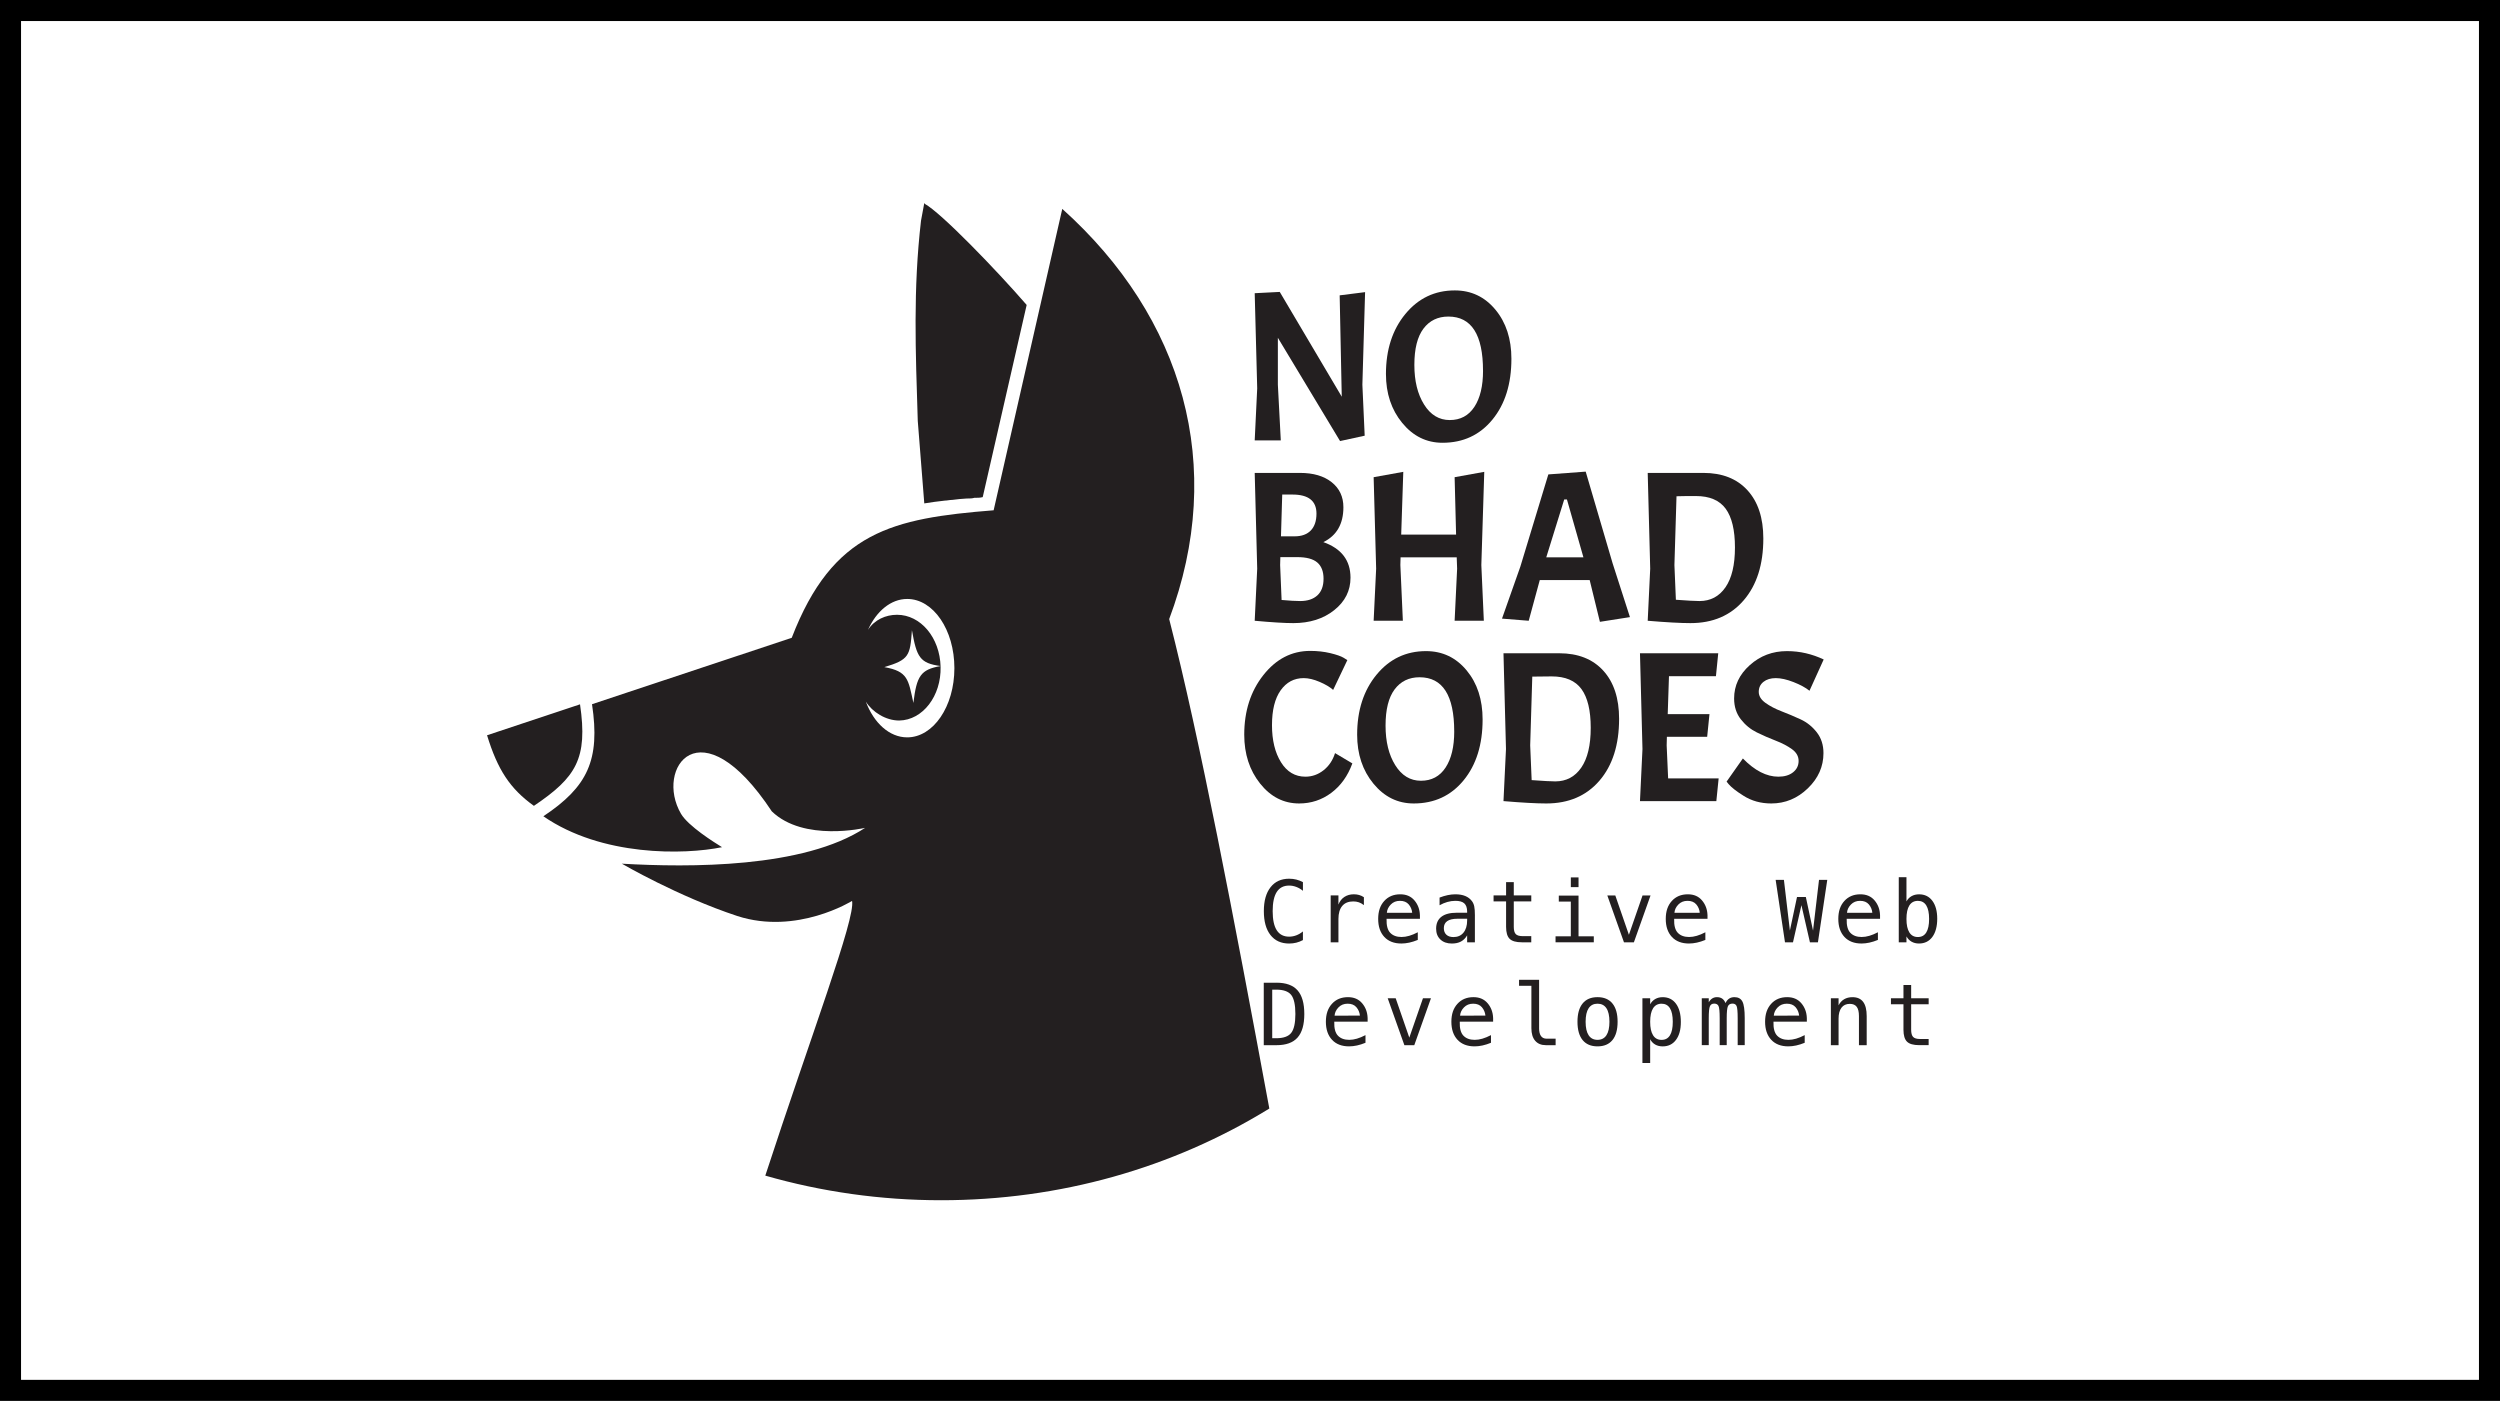
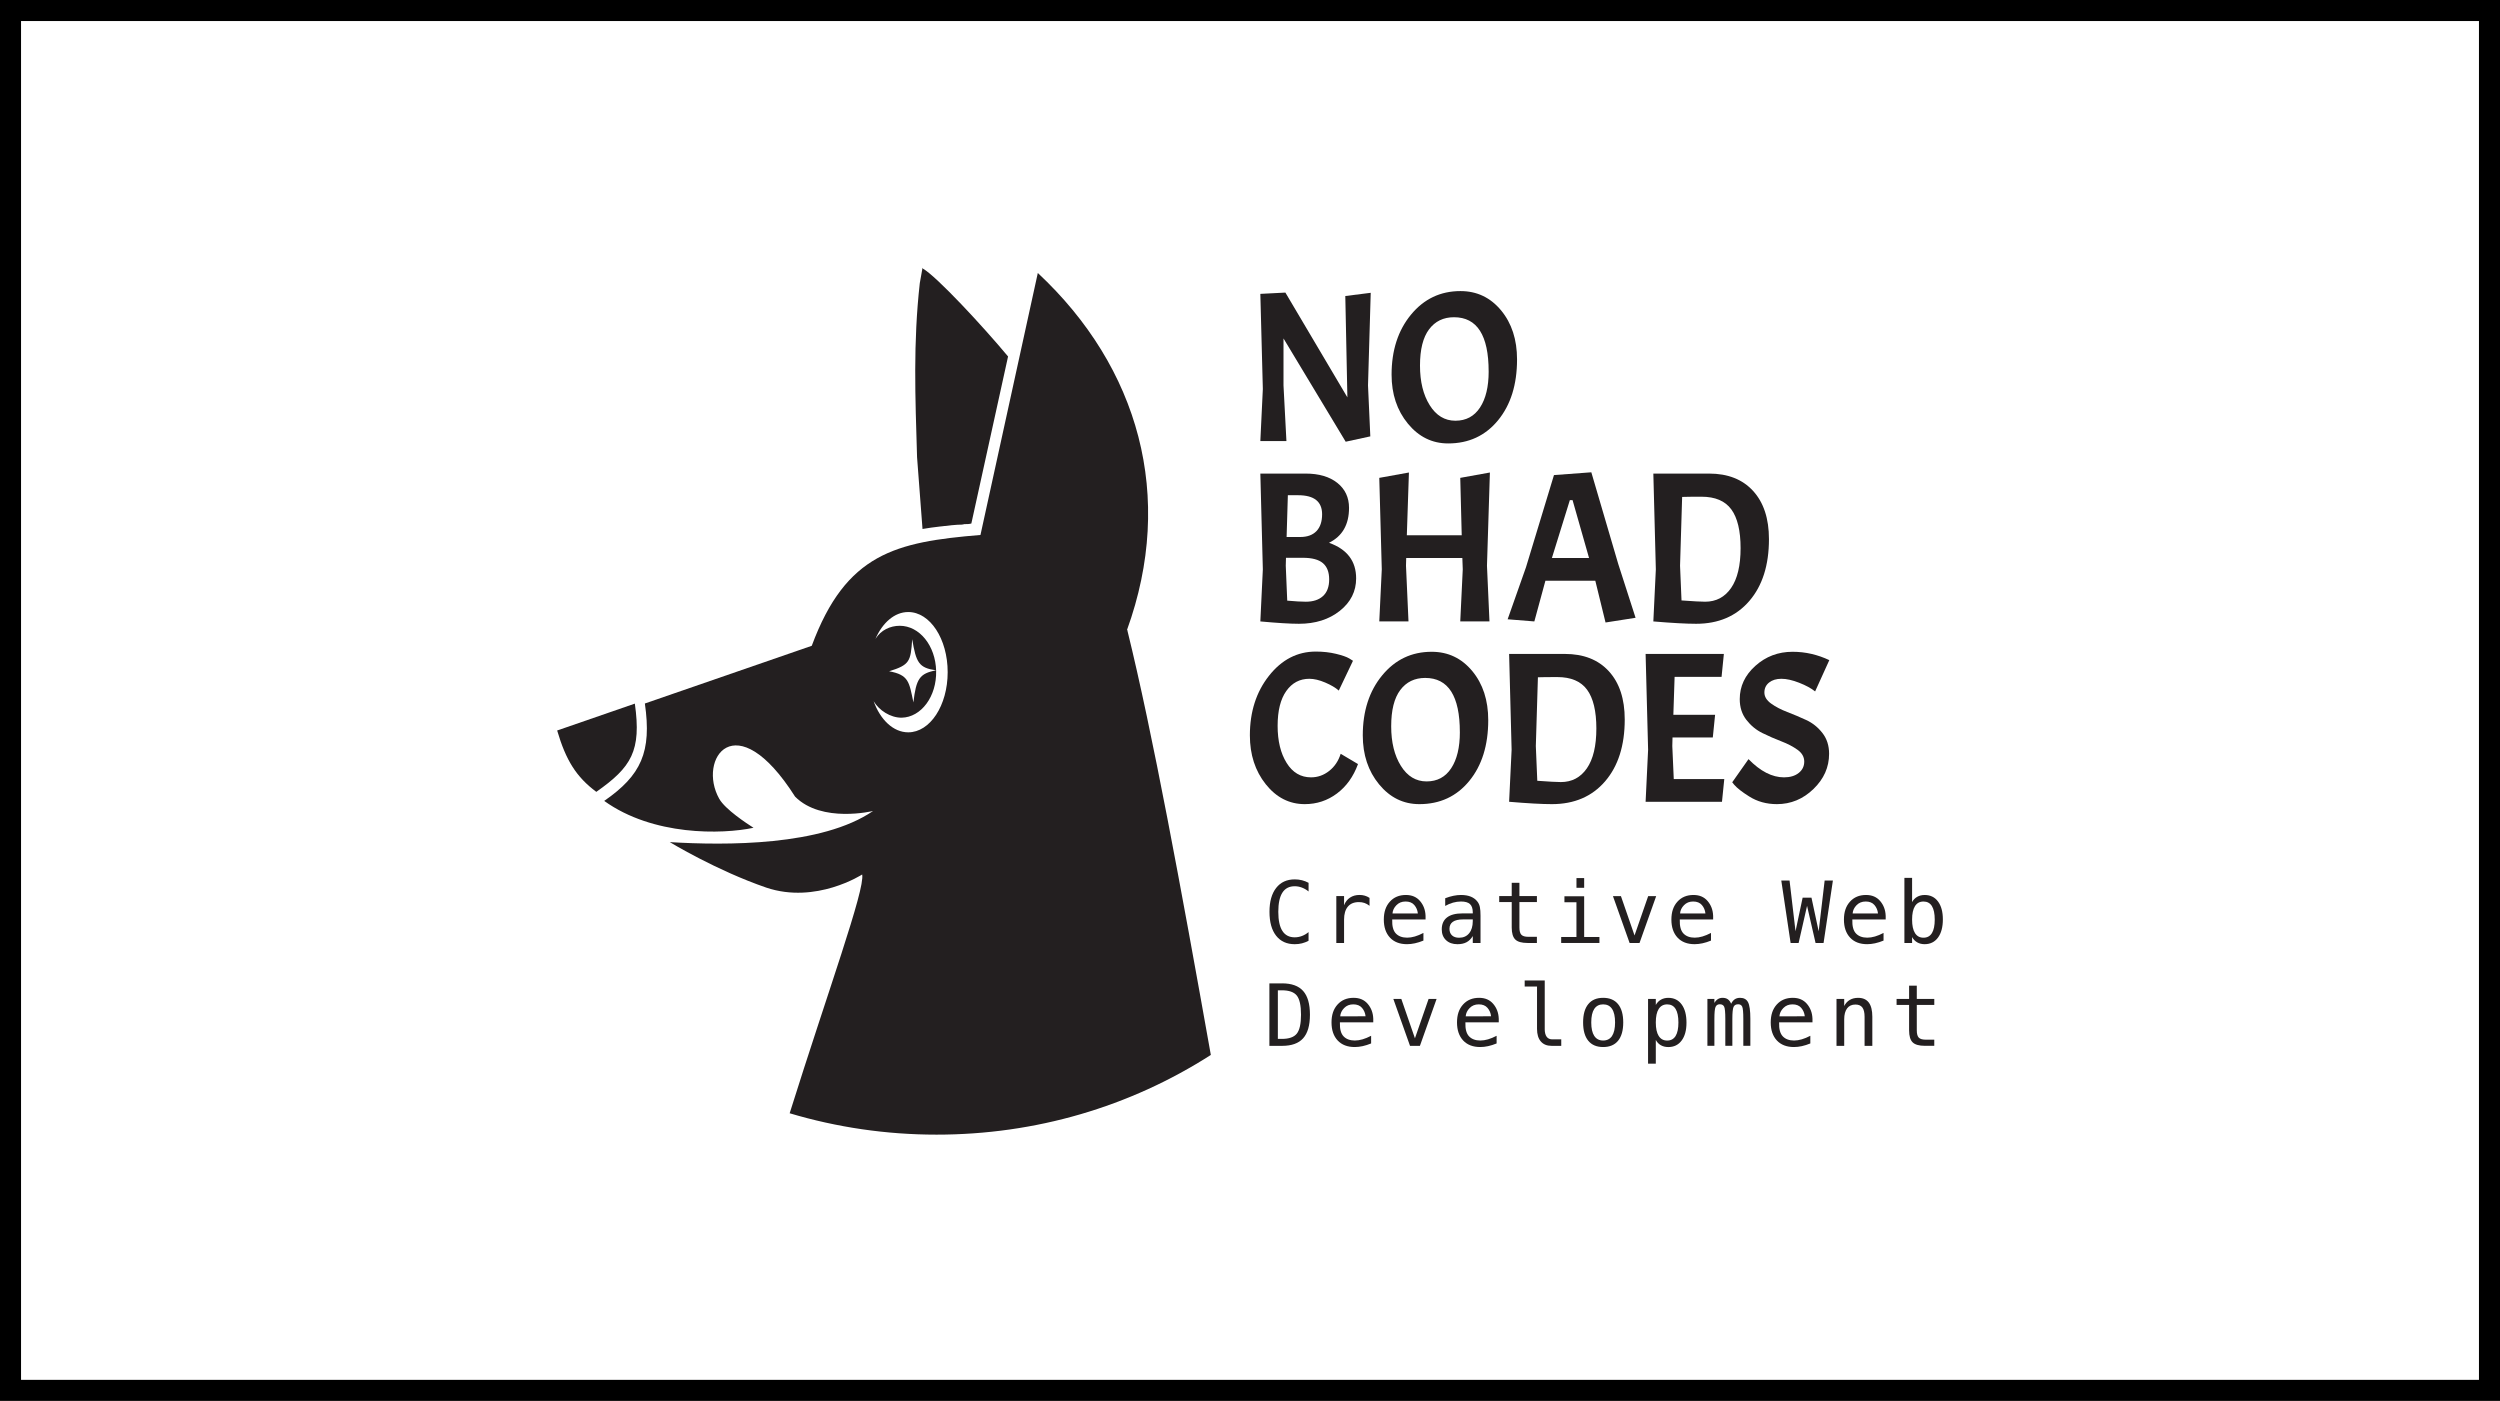
<svg xmlns="http://www.w3.org/2000/svg" width="1069.5" height="599.3" viewBox="0 0 1069.5 599.3">
  <rect id="Card_Outline" x="4.5" y="4.5" width="1060.5" height="590.3" fill="#fff" stroke="#000" stroke-miterlimit="10" stroke-width="9" />
-   <g transform="translate(14.8009 1.0625) scale(0.763895)">
+   <g transform="translate(17.211 1.3489) scale(0.763895)">
    <g id="Text">
      <g>
        <path d="M745.11,162.21l-1.52,51.84,1.29,28.56-13.79,3-34.83-57.84v26.28l1.64,31.2h-14.61l1.4-29.16-1.4-53.28,14.03-.72,34.72,58.68-1.17-56.76,14.26-1.8Z" fill="#231f20" />
        <path d="M795.37,161.25c9.19,0,16.77,3.6,22.74,10.8,5.96,7.2,8.94,16.36,8.94,27.48,0,14.08-3.55,25.44-10.64,34.08-7.09,8.64-16.41,12.96-27.94,12.96-8.96,0-16.48-3.7-22.56-11.1-6.08-7.4-9.12-16.54-9.12-27.42,0-13.6,3.62-24.8,10.87-33.6,7.25-8.8,16.48-13.2,27.7-13.2ZM811.15,206.25c0-20.24-6.47-30.36-19.4-30.36-5.92,0-10.58,2.26-13.97,6.78-3.39,4.52-5.08,11.28-5.08,20.28s1.81,16.4,5.44,22.2c3.62,5.8,8.42,8.7,14.38,8.7s10.56-2.46,13.79-7.38c3.23-4.92,4.85-11.66,4.85-20.22Z" fill="#231f20" />
        <path d="M708.64,263.45c7.48,0,13.4,1.74,17.77,5.22,4.36,3.48,6.55,8.14,6.55,13.98,0,9.36-3.74,15.88-11.22,19.56,10.13,3.6,15.2,10.24,15.2,19.92,0,7.28-3.04,13.34-9.12,18.18-6.08,4.84-13.72,7.26-22.91,7.26-4.83,0-12.04-.44-21.62-1.32l1.4-29.16-1.4-53.64h25.37ZM707.12,310.61h-9.47l-.12,4.44.82,19.56c4.52.4,7.99.6,10.4.6,4.13,0,7.34-1.06,9.64-3.18,2.3-2.12,3.45-5.22,3.45-9.3s-1.17-7.12-3.51-9.12c-2.34-2-6.08-3-11.22-3ZM704.43,275.57h-5.73l-.7,23.4h7.6c3.97,0,7.01-1.1,9.12-3.3,2.1-2.2,3.16-5.34,3.16-9.42,0-7.12-4.48-10.68-13.44-10.68Z" fill="#231f20" />
        <path d="M811.85,262.85l-1.64,52.2,1.4,31.2h-16.36l1.4-29.16-.23-6.36h-31.44l-.12,4.32,1.4,31.2h-16.36l1.4-29.16-1.4-51.24,16.6-3-1.17,35.16h30.74l-.82-32.16,16.6-3Z" fill="#231f20" />
        <path d="M876.61,346.85l-5.73-23.4h-27.94l-6.2,22.8-14.96-1.2,10.29-29.16,15.66-51.6,20.92-1.56,15.08,51.36,9.7,30.12-16.83,2.64ZM858.14,278.33h-1.52l-10.05,32.4h20.81l-9.23-32.4Z" fill="#231f20" />
        <path d="M927.34,347.57c-5.53,0-13.52-.44-23.96-1.32l1.4-29.16-1.4-53.64h31.21c10.52,0,18.74,3.24,24.66,9.72,5.92,6.48,8.88,15.48,8.88,27,0,14.56-3.66,26.1-10.99,34.62-7.33,8.52-17.26,12.78-29.81,12.78ZM930.38,276.41c-5.14,0-8.77.04-10.87.12l-1.17,38.52.82,19.44c6.55.48,10.95.72,13.21.72,6.16,0,11.01-2.56,14.55-7.68,3.54-5.12,5.32-12.56,5.32-22.32s-1.74-17-5.2-21.72c-3.47-4.72-9.02-7.08-16.66-7.08Z" fill="#231f20" />
        <path d="M708.17,448.57c-8.65,0-15.94-3.72-21.86-11.16-5.92-7.44-8.88-16.56-8.88-27.36,0-13.2,3.57-24.32,10.7-33.36,7.13-9.04,15.88-13.56,26.24-13.56,4.05,0,7.81.42,11.28,1.26,3.47.84,5.94,1.7,7.42,2.58l2.1,1.32-7.95,16.68c-1.79-1.6-4.33-3.1-7.6-4.5-3.27-1.4-6.24-2.1-8.88-2.1-5.38,0-9.68,2.28-12.92,6.84-3.23,4.56-4.85,11.06-4.85,19.5s1.67,15.36,5.03,20.76c3.35,5.4,7.91,8.1,13.68,8.1,3.74,0,7.13-1.2,10.17-3.6,3.04-2.4,5.18-5.6,6.43-9.6l9.7,5.76c-2.57,7.04-6.51,12.54-11.81,16.5-5.3,3.96-11.3,5.94-18,5.94Z" fill="#231f20" />
        <path d="M779.24,363.25c9.19,0,16.77,3.6,22.74,10.8,5.96,7.2,8.94,16.36,8.94,27.48,0,14.08-3.55,25.44-10.64,34.08-7.09,8.64-16.41,12.96-27.94,12.96-8.96,0-16.48-3.7-22.56-11.1-6.08-7.4-9.12-16.54-9.12-27.42,0-13.6,3.62-24.8,10.87-33.6,7.25-8.8,16.48-13.2,27.7-13.2ZM795.02,408.25c0-20.24-6.47-30.36-19.4-30.36-5.92,0-10.58,2.26-13.97,6.78-3.39,4.52-5.08,11.28-5.08,20.28s1.81,16.4,5.44,22.2c3.62,5.8,8.42,8.7,14.38,8.7s10.56-2.46,13.79-7.38c3.23-4.92,4.85-11.66,4.85-20.22Z" fill="#231f20" />
        <path d="M846.57,448.57c-5.53,0-13.52-.44-23.96-1.32l1.4-29.16-1.4-53.64h31.21c10.52,0,18.74,3.24,24.66,9.72,5.92,6.48,8.88,15.48,8.88,27,0,14.56-3.66,26.1-10.99,34.62-7.33,8.52-17.26,12.78-29.81,12.78ZM849.61,377.41c-5.14,0-8.77.04-10.87.12l-1.17,38.52.82,19.44c6.55.48,10.95.72,13.21.72,6.16,0,11.01-2.56,14.55-7.68,3.54-5.12,5.32-12.56,5.32-22.32s-1.74-17-5.2-21.72c-3.47-4.72-9.02-7.08-16.66-7.08Z" fill="#231f20" />
        <path d="M899.05,447.25l1.4-29.16-1.4-53.64h43.83l-1.29,12.84h-26.3l-.7,21.24h23.38l-1.29,12.72h-22.56l-.12,4.8.82,18.48h28.29l-1.29,12.72h-42.78Z" fill="#231f20" />
        <path d="M956.68,423.37c6.62,6.8,13.25,10.2,19.87,10.2,3.43,0,6.17-.82,8.24-2.46,2.06-1.64,3.1-3.76,3.1-6.36s-1.25-4.8-3.74-6.6c-2.5-1.8-5.51-3.38-9.06-4.74-3.55-1.36-7.07-2.9-10.58-4.62-3.51-1.72-6.51-4.18-9-7.38-2.49-3.2-3.74-7.08-3.74-11.64,0-7.2,2.92-13.42,8.77-18.66,5.84-5.24,12.78-7.86,20.81-7.86,3.66,0,7.21.4,10.64,1.2,3.43.8,6.74,1.96,9.94,3.48l-7.95,17.52c-2.18-1.76-5.16-3.38-8.94-4.86-3.78-1.48-7.09-2.22-9.94-2.22s-5.14.7-6.9,2.1c-1.75,1.4-2.63,3.26-2.63,5.58s1.25,4.38,3.74,6.18c2.49,1.8,5.51,3.38,9.06,4.74,3.54,1.36,7.09,2.86,10.64,4.5,3.55,1.64,6.56,4.06,9.06,7.26,2.49,3.2,3.74,7.08,3.74,11.64,0,7.52-2.92,14.1-8.77,19.74-5.84,5.64-12.66,8.46-20.46,8.46-5.84,0-11.03-1.44-15.55-4.32-3.97-2.48-6.78-4.68-8.42-6.6l-1.05-1.32,9.12-12.96Z" fill="#231f20" />
      </g>
      <g id="Creative_Web_Development" data-name="Creative WebDevelopment">
        <path d="M710.29,525.09c-1.2.64-2.44,1.12-3.7,1.44s-2.61.48-4.03.48c-4.48,0-7.96-1.59-10.44-4.76s-3.71-7.63-3.71-13.38,1.25-10.18,3.74-13.37,5.96-4.79,10.42-4.79c1.42,0,2.77.16,4.03.48s2.5.8,3.7,1.44v4.85c-1.16-.95-2.4-1.68-3.73-2.18s-2.66-.75-4.01-.75c-3.08,0-5.38,1.19-6.91,3.56s-2.3,5.96-2.3,10.76.77,8.36,2.3,10.73,3.84,3.56,6.91,3.56c1.38,0,2.72-.25,4.04-.75s2.55-1.23,3.69-2.18v4.85Z" fill="#231f20" />
        <path d="M744.42,505.49c-.92-.72-1.86-1.24-2.81-1.57s-2-.49-3.14-.49c-2.69,0-4.74.84-6.16,2.53s-2.13,4.12-2.13,7.31v13.05h-4.34v-26.25h4.34v5.13c.72-1.86,1.82-3.29,3.32-4.28s3.26-1.49,5.31-1.49c1.06,0,2.05.13,2.98.4s1.8.68,2.65,1.24v4.41Z" fill="#231f20" />
        <path d="M775.82,511.05v2.11h-18.68v.14c-.12,3.58.56,6.15,2.05,7.71s3.6,2.34,6.32,2.34c1.38,0,2.81-.22,4.31-.66s3.1-1.1,4.8-1.99v4.29c-1.64.67-3.22,1.18-4.75,1.51s-3,.5-4.42.5c-4.08,0-7.27-1.22-9.56-3.67s-3.45-5.82-3.45-10.11,1.12-7.53,3.38-10.03,5.25-3.75,9-3.75c3.34,0,5.98,1.13,7.91,3.4s2.96,5,3.08,8.2ZM771.5,509.78c-.19-1.81-.85-3.38-1.98-4.7s-2.76-1.98-4.89-1.98-3.79.69-5.13,2.06-2.08,2.92-2.2,4.64l14.2-.02Z" fill="#231f20" />
        <path d="M806.6,511.35v14.98h-4.34v-3.89c-.92,1.56-2.08,2.71-3.48,3.46s-3.1,1.11-5.1,1.11c-2.67,0-4.8-.75-6.4-2.26s-2.39-3.53-2.39-6.06c0-2.92.98-5.14,2.94-6.66s4.84-2.27,8.64-2.27h5.79v-.68c-.02-2.09-.55-3.61-1.59-4.56s-2.72-1.42-5.02-1.42c-1.47,0-2.95.21-4.45.63s-2.96,1.04-4.38,1.85v-4.31c1.59-.61,3.12-1.07,4.58-1.37s2.88-.46,4.25-.46c2.17,0,4.03.32,5.57.96s2.79,1.6,3.74,2.88c.59.78,1.02,1.75,1.27,2.89s.38,2.87.38,5.17ZM798.23,513.13h-1.43c-2.52,0-4.41.44-5.68,1.32s-1.91,2.2-1.91,3.95c0,1.58.48,2.8,1.43,3.68s2.27,1.31,3.96,1.31c2.38,0,4.24-.82,5.6-2.47s2.05-3.93,2.06-6.83v-.96h-4.03Z" fill="#231f20" />
        <path d="M828.38,492.62v7.45h9.8v3.35h-9.8v14.25c0,1.94.37,3.29,1.1,4.05s2.02,1.15,3.84,1.15h4.85v3.45h-5.27c-3.23,0-5.52-.65-6.84-1.95s-1.99-3.53-1.99-6.7v-14.25h-7.01v-3.35h7.01v-7.45h4.31Z" fill="#231f20" />
        <path d="M853.6,500.17h11.04v22.8h8.55v3.35h-21.42v-3.35h8.55v-19.45h-6.73v-3.35ZM860.33,489.98h4.31v5.44h-4.31v-5.44Z" fill="#231f20" />
        <path d="M880.75,500.08h4.48l7.62,22.03,7.64-22.03h4.48l-9.33,26.25h-5.55l-9.33-26.25Z" fill="#231f20" />
        <path d="M936.87,511.05v2.11h-18.68v.14c-.12,3.58.56,6.15,2.05,7.71s3.6,2.34,6.32,2.34c1.38,0,2.81-.22,4.31-.66s3.1-1.1,4.8-1.99v4.29c-1.64.67-3.22,1.18-4.75,1.51s-3,.5-4.42.5c-4.08,0-7.27-1.22-9.56-3.67s-3.45-5.82-3.45-10.11,1.12-7.53,3.38-10.03,5.25-3.75,9-3.75c3.34,0,5.98,1.13,7.91,3.4s2.96,5,3.08,8.2ZM932.55,509.78c-.19-1.81-.85-3.38-1.98-4.7s-2.76-1.98-4.89-1.98-3.79.69-5.13,2.06-2.08,2.92-2.2,4.64l14.2-.02Z" fill="#231f20" />
        <path d="M975.04,491.34h4.62l3.35,28.41,3.98-18.8h4.95l4.03,18.84,3.35-28.45h4.62l-5.23,34.99h-4.48l-4.76-20.79-4.73,20.79h-4.48l-5.23-34.99Z" fill="#231f20" />
        <path d="M1033.5,511.05v2.11h-18.68v.14c-.12,3.58.56,6.15,2.05,7.71s3.6,2.34,6.32,2.34c1.38,0,2.81-.22,4.31-.66s3.1-1.1,4.8-1.99v4.29c-1.64.67-3.22,1.18-4.75,1.51s-3,.5-4.42.5c-4.08,0-7.27-1.22-9.56-3.67s-3.45-5.82-3.45-10.11,1.12-7.53,3.38-10.03,5.25-3.75,9-3.75c3.34,0,5.98,1.13,7.91,3.4s2.96,5,3.08,8.2ZM1029.19,509.78c-.19-1.81-.85-3.38-1.98-4.7s-2.76-1.98-4.89-1.98-3.79.69-5.13,2.06-2.08,2.92-2.2,4.64l14.2-.02Z" fill="#231f20" />
        <path d="M1048.29,503.43c.69-1.28,1.64-2.27,2.85-2.95s2.61-1.03,4.21-1.03c3.16,0,5.64,1.21,7.45,3.64s2.72,5.78,2.72,10.04-.91,7.72-2.73,10.18-4.32,3.69-7.49,3.69c-1.56,0-2.94-.34-4.14-1.02s-2.15-1.67-2.87-2.96v3.3h-4.31v-36.47h4.31v13.57ZM1060.97,513.23c0-3.34-.53-5.87-1.59-7.57s-2.63-2.55-4.71-2.55-3.68.86-4.76,2.57-1.62,4.23-1.62,7.56.54,5.83,1.62,7.55,2.66,2.58,4.76,2.58,3.65-.85,4.71-2.55,1.59-4.23,1.59-7.57Z" fill="#231f20" />
        <path d="M695.46,548.94c5.34,0,9.28,1.42,11.81,4.27s3.8,7.27,3.8,13.27-1.27,10.37-3.8,13.21-6.47,4.25-11.81,4.25h-7.1v-34.99h7.1ZM695.36,580.04c3.98,0,6.77-.98,8.34-2.94s2.37-5.5,2.37-10.63-.79-8.74-2.36-10.7-4.36-2.94-8.36-2.94h-2.25v27.21h2.25Z" fill="#231f20" />
        <path d="M746.53,568.65v2.11h-18.68v.14c-.12,3.58.56,6.15,2.05,7.71s3.6,2.34,6.32,2.34c1.38,0,2.81-.22,4.31-.66s3.1-1.1,4.8-1.99v4.29c-1.64.67-3.22,1.18-4.75,1.51s-3,.5-4.42.5c-4.08,0-7.27-1.22-9.56-3.67s-3.45-5.82-3.45-10.11,1.12-7.53,3.38-10.03,5.25-3.75,9-3.75c3.34,0,5.98,1.13,7.91,3.4s2.96,5,3.08,8.2ZM742.22,567.38c-.19-1.81-.85-3.38-1.98-4.7s-2.76-1.98-4.89-1.98-3.79.69-5.13,2.06-2.08,2.92-2.2,4.64l14.2-.02Z" fill="#231f20" />
        <path d="M757.77,557.68h4.48l7.62,22.03,7.64-22.03h4.48l-9.33,26.25h-5.55l-9.33-26.25Z" fill="#231f20" />
        <path d="M816.81,568.65v2.11h-18.68v.14c-.12,3.58.56,6.15,2.05,7.71s3.6,2.34,6.32,2.34c1.38,0,2.81-.22,4.31-.66s3.1-1.1,4.8-1.99v4.29c-1.64.67-3.22,1.18-4.75,1.51s-3,.5-4.42.5c-4.08,0-7.27-1.22-9.56-3.67s-3.45-5.82-3.45-10.11,1.12-7.53,3.38-10.03,5.25-3.75,9-3.75c3.34,0,5.98,1.13,7.91,3.4s2.96,5,3.08,8.2ZM812.5,567.38c-.19-1.81-.85-3.38-1.98-4.7s-2.76-1.98-4.89-1.98-3.79.69-5.13,2.06-2.08,2.92-2.2,4.64l14.2-.02Z" fill="#231f20" />
        <path d="M842.55,574.44c0,1.94.36,3.4,1.07,4.38s1.76,1.48,3.15,1.48h5.04v3.63h-5.46c-2.58,0-4.57-.82-5.99-2.47s-2.12-3.99-2.12-7.02v-23.74h-6.91v-3.38h11.23v27.12Z" fill="#231f20" />
        <path d="M875.27,557.04c3.64,0,6.43,1.18,8.36,3.54s2.89,5.77,2.89,10.24-.96,7.9-2.88,10.25-4.71,3.53-8.37,3.53-6.42-1.18-8.34-3.53-2.88-5.77-2.88-10.25.96-7.88,2.88-10.24,4.7-3.54,8.34-3.54ZM875.27,560.7c-2.19,0-3.84.85-4.97,2.55s-1.69,4.23-1.69,7.57.56,5.85,1.69,7.56,2.78,2.57,4.97,2.57,3.87-.86,4.99-2.57,1.69-4.23,1.69-7.56-.56-5.87-1.69-7.57-2.79-2.55-4.99-2.55Z" fill="#231f20" />
        <path d="M904.76,580.62v13.29h-4.34v-36.23h4.34v3.35c.72-1.3,1.68-2.29,2.87-2.96s2.57-1.02,4.14-1.02c3.17,0,5.66,1.23,7.46,3.68s2.71,5.85,2.71,10.2-.91,7.61-2.72,10.04-4.3,3.64-7.45,3.64c-1.59,0-2.99-.34-4.18-1.02s-2.14-1.67-2.82-2.96ZM917.42,570.83c0-3.34-.53-5.87-1.58-7.57s-2.62-2.55-4.7-2.55-3.68.86-4.76,2.57-1.62,4.23-1.62,7.56.54,5.83,1.62,7.55,2.66,2.58,4.76,2.58,3.64-.85,4.7-2.55,1.58-4.23,1.58-7.57Z" fill="#231f20" />
        <path d="M946.96,560.35c.53-1.12,1.21-1.96,2.03-2.5s1.81-.81,2.96-.81c2.11,0,3.6.82,4.46,2.45s1.3,4.71,1.3,9.22v15.21h-3.94v-15.02c0-3.7-.21-6-.62-6.9s-1.17-1.35-2.26-1.35c-1.25,0-2.11.48-2.57,1.44s-.69,3.23-.69,6.81v15.02h-3.94v-15.02c0-3.75-.22-6.06-.67-6.94s-1.25-1.31-2.4-1.31-1.93.48-2.38,1.44-.67,3.23-.67,6.81v15.02h-3.91v-26.25h3.91v2.25c.52-.94,1.16-1.65,1.93-2.14s1.65-.74,2.64-.74c1.19,0,2.18.27,2.96.82s1.4,1.38,1.84,2.48Z" fill="#231f20" />
        <path d="M992.5,568.65v2.11h-18.68v.14c-.12,3.58.56,6.15,2.05,7.71s3.6,2.34,6.32,2.34c1.38,0,2.81-.22,4.31-.66s3.1-1.1,4.8-1.99v4.29c-1.64.67-3.22,1.18-4.75,1.51s-3,.5-4.42.5c-4.08,0-7.27-1.22-9.56-3.67s-3.45-5.82-3.45-10.11,1.12-7.53,3.38-10.03,5.25-3.75,9-3.75c3.34,0,5.98,1.13,7.91,3.4s2.96,5,3.08,8.2ZM988.19,567.38c-.19-1.81-.85-3.38-1.98-4.7s-2.76-1.98-4.89-1.98-3.79.69-5.13,2.06-2.08,2.92-2.2,4.64l14.2-.02Z" fill="#231f20" />
        <path d="M1026.02,567.66v16.27h-4.34v-16.27c0-2.36-.41-4.09-1.24-5.2s-2.12-1.66-3.89-1.66c-2.02,0-3.57.71-4.65,2.14s-1.63,3.48-1.63,6.15v14.84h-4.31v-26.25h4.31v3.94c.77-1.5,1.8-2.64,3.12-3.41s2.87-1.16,4.66-1.16c2.67,0,4.67.88,5.99,2.64s1.98,4.42,1.98,7.98Z" fill="#231f20" />
        <path d="M1050.92,550.22v7.45h9.8v3.35h-9.8v14.25c0,1.94.37,3.29,1.1,4.05s2.02,1.15,3.84,1.15h4.85v3.45h-5.27c-3.23,0-5.52-.65-6.84-1.95s-1.99-3.53-1.99-6.7v-14.25h-7.01v-3.35h7.01v-7.45h4.31Z" fill="#231f20" />
      </g>
    </g>
-     <g id="Arrow_Avatar" transform="translate(-82.775 -48.542) scale(1.509616 1.499315)">
+     <g id="Arrow_Avatar" transform="translate(8.588 8.456) scale(1.26146 1.303168)">
      <g id="Arrow">
        <g>
          <path d="M475.67,262.86h0c21.42-57.34,5.25-112.85-39.6-153.39l-25.46,112.58c-37.58,3.02-59.68,7.87-74.9,47.63l-74.09,24.8c3.1,20.86-1.62,30.84-18.05,41.86,21.69,15.09,52.27,14.43,66.28,11.55-2.96-1.84-12.53-7.87-15.22-12.47-9.83-16.93,7.14-41.33,33.68-.92,11.85,11.55,34.62,6.17,34.62,6.17-22.77,15.09-65.33,14.83-90.25,13.38,0,0,20.74,12.2,42.84,19.55,22.09,7.22,42.57-5.64,42.57-5.64,1.35,6.43-15.22,50.26-32.19,102.61,20.88,6.04,42.84,9.19,65.2,9.19,43.91,0,85.81-11.94,121.78-34.25-13.2-71.78-25.86-138.43-37.04-182.39v-.26h-.13Z" fill="#231f20" />
          <path d="M257.17,294.53l-34.49,11.55c3.91,12.86,8.49,19.94,17.38,26.37,15.63-10.63,20.07-17.58,17.11-37.92h0Z" fill="#231f20" />
          <path d="M384.88,107.29l-1.21,6.56c-2.96,25.72-2.02,48.68-1.21,74.79.4,4.99,2.02,26.11,2.42,30.84,2.42-.39,5.12-.79,7.68-1.05h0c.81,0,1.75-.26,2.69-.26h0c1.75-.26,3.5-.39,5.39-.52h.27c.81,0,1.75,0,2.56-.26h.4c.81,0,1.75,0,2.69-.26l16.3-71.78c-11.05-12.86-31.79-34.51-37.85-37.79h0v-.26s-.13,0-.13,0Z" fill="#231f20" />
          <path d="M378.54,255.17c-6.06,0-11.45,4.59-14.55,11.55,2.42-3.81,6.6-5.64,10.78-5.64,8.76,0,15.9,8.53,16.16,19.42.27,10.89-6.6,19.94-15.36,20.08-4.98,0-9.97-3.15-12.39-7.09,2.96,8,8.76,13.38,15.36,13.38,9.7,0,17.51-11.55,17.51-25.85s-7.81-25.85-17.51-25.85Z" fill="#fff" />
          <path d="M390.94,280.23c-7.68-1.05-8.89-3.28-10.64-13.38-.67,9.58-1.08,11.02-10.24,13.78,8.76,1.57,8.89,4.59,10.78,13.38,1.21-10.1,2.69-12.47,10.1-13.78h0Z" fill="#fff" />
        </g>
      </g>
    </g>
  </g>
</svg>
